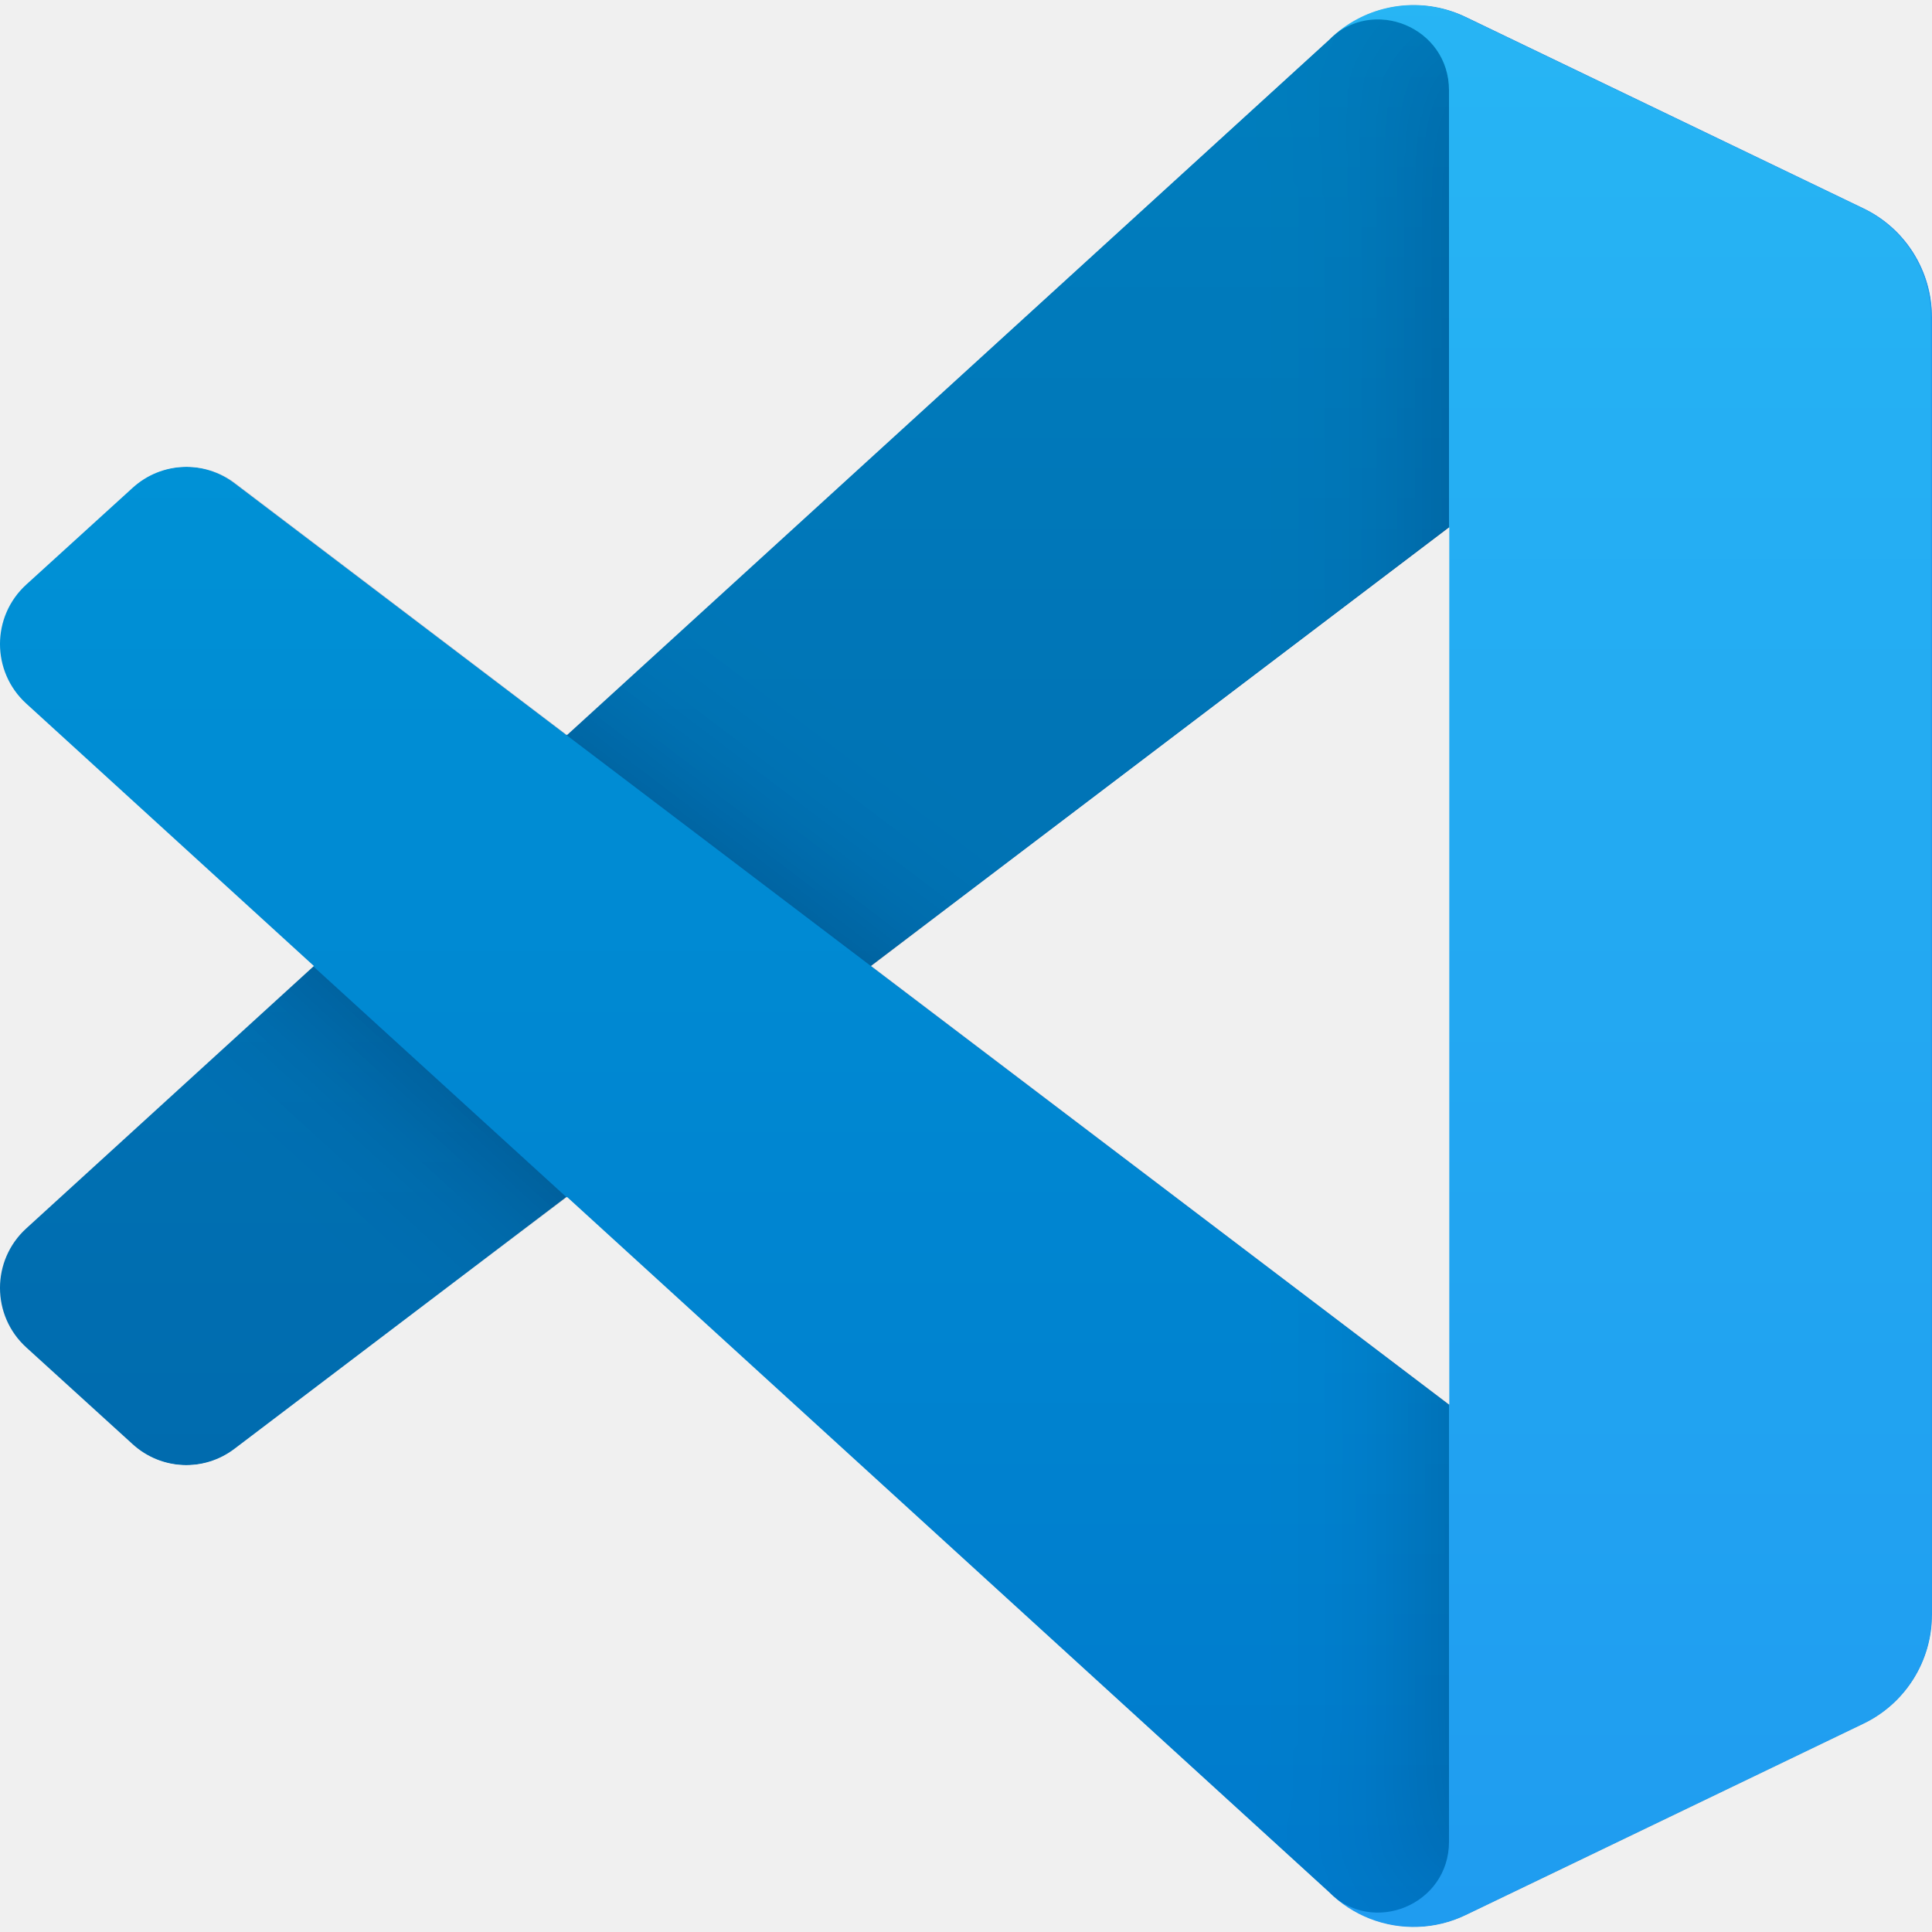
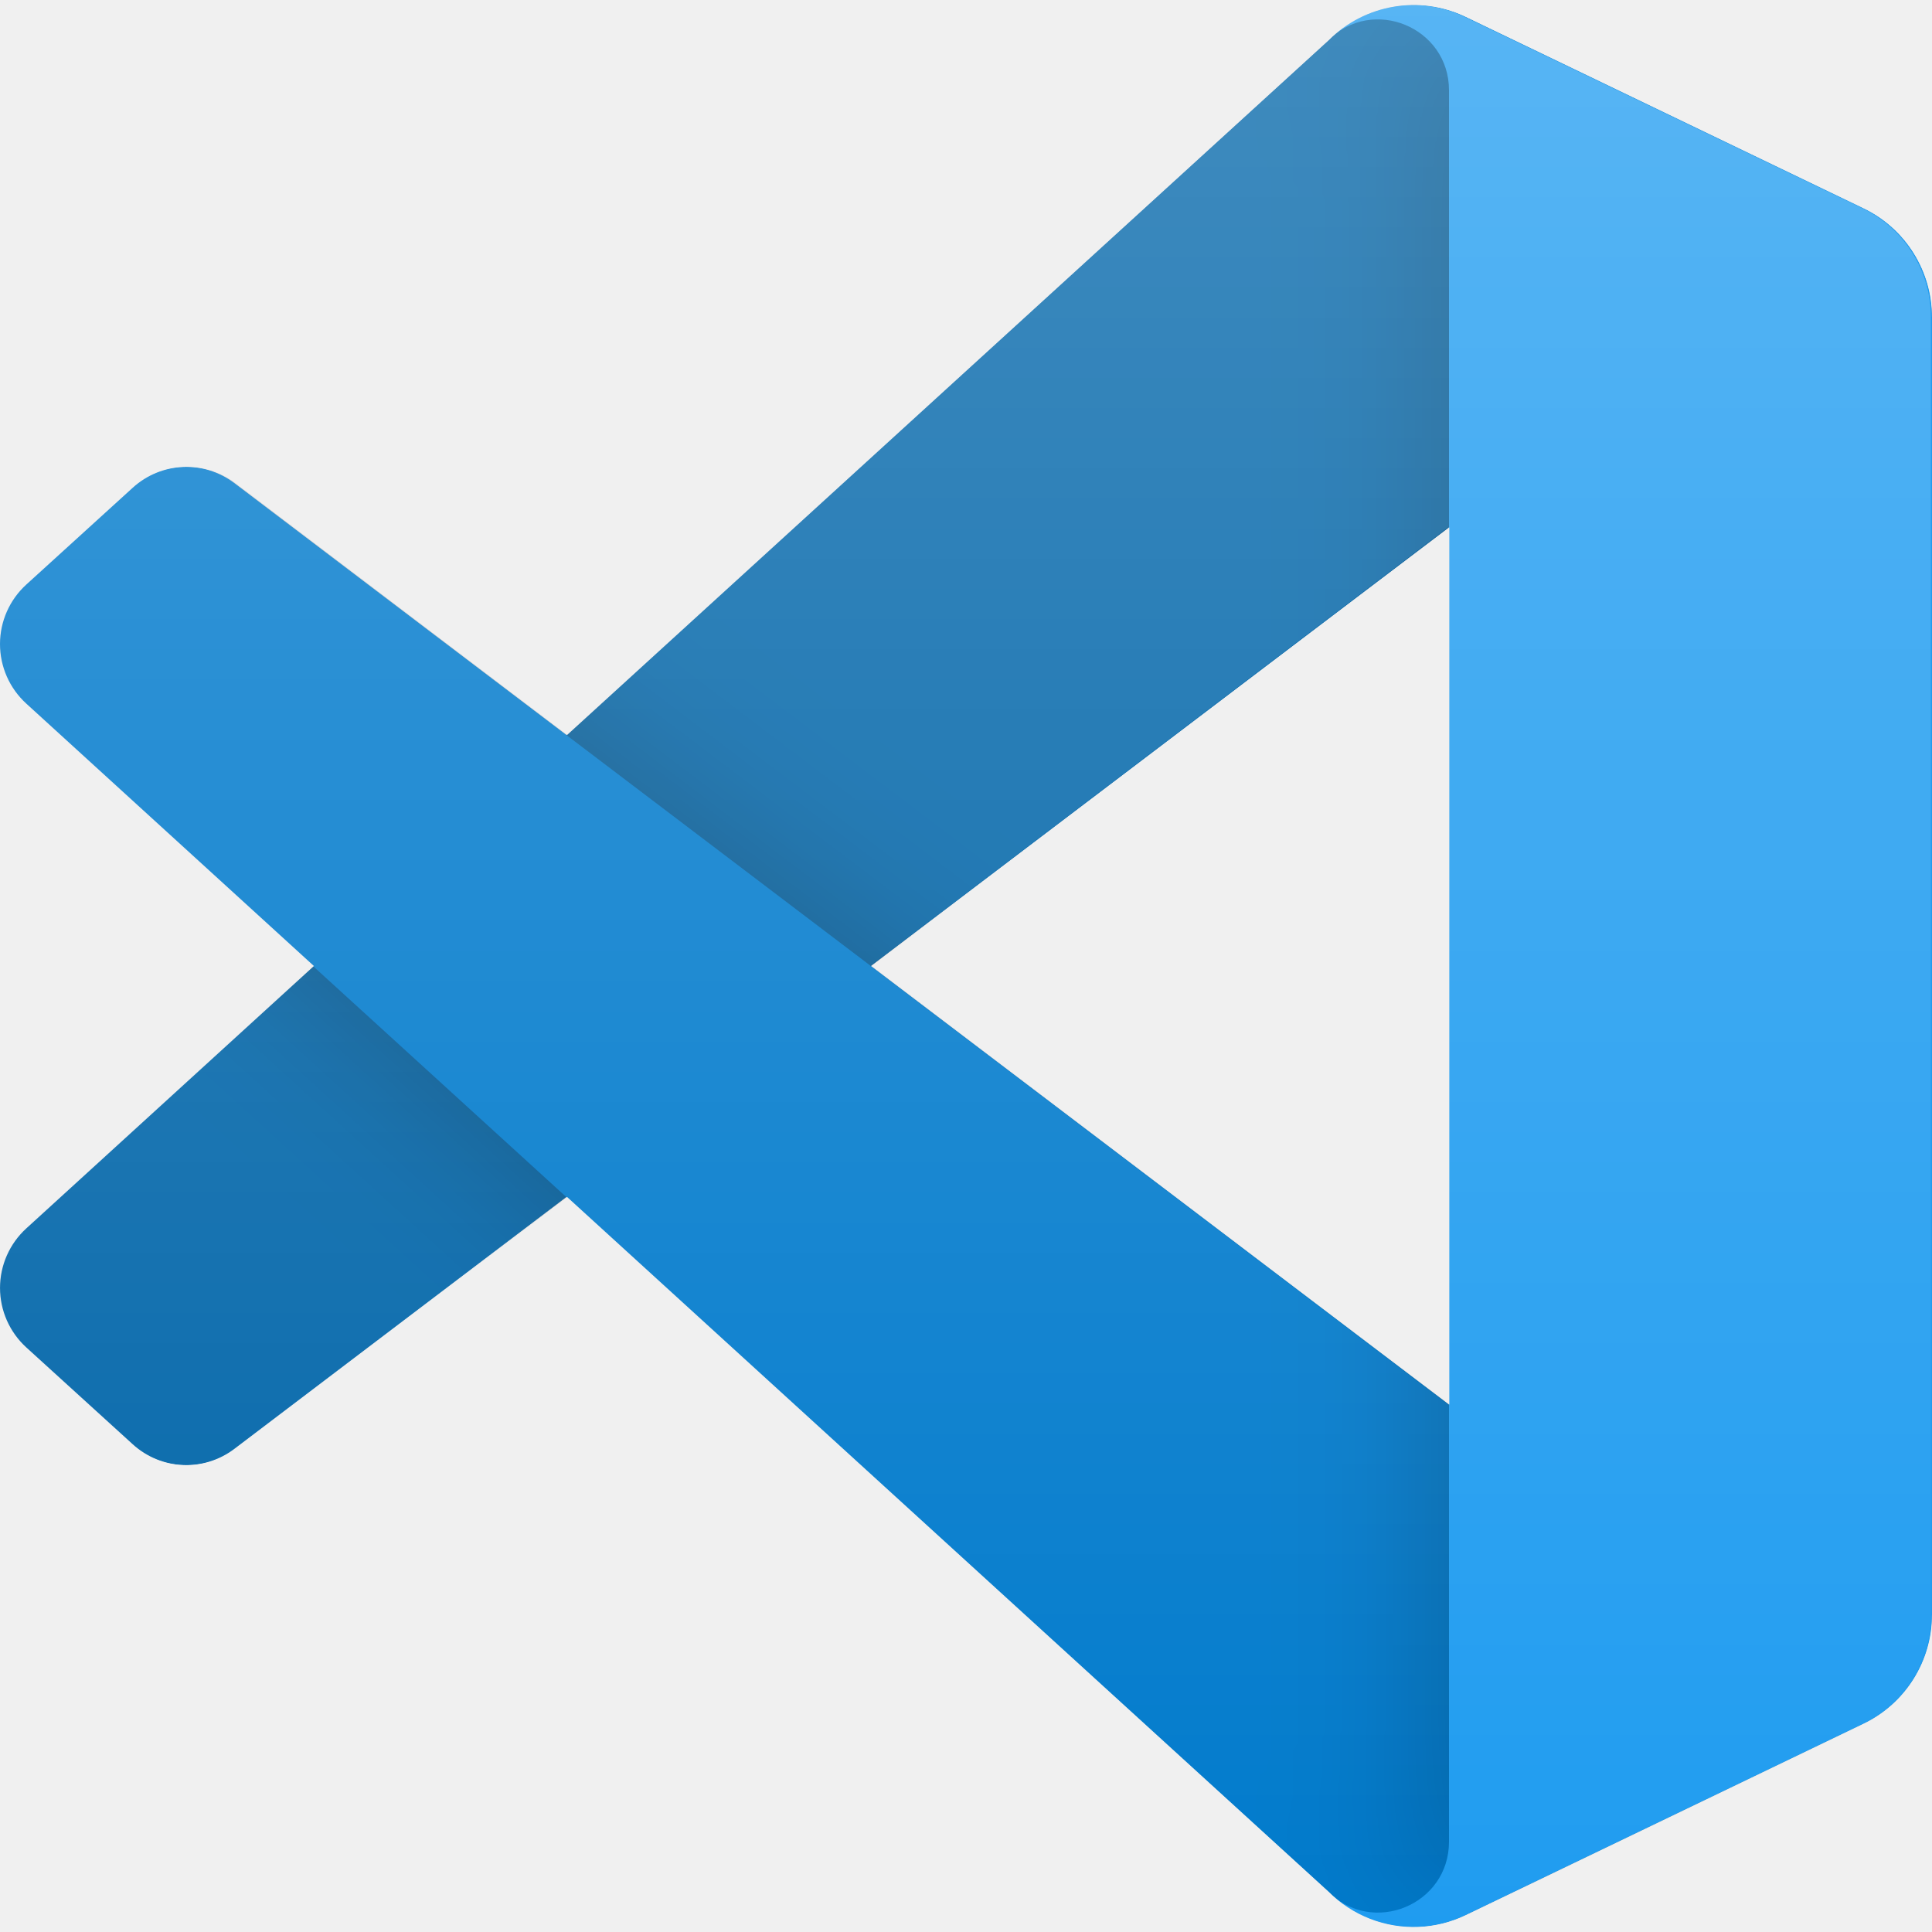
- <svg xmlns="http://www.w3.org/2000/svg" viewBox="0 0 100 100" fill="none">
-   <mask id="mask0" mask-type="alpha" maskUnits="userSpaceOnUse" x="0" y="0" width="100" height="100">
-     <path fill-rule="evenodd" clip-rule="evenodd" d="M70.912 99.317C72.487 99.931 74.283 99.891 75.873 99.126L96.461 89.22C98.624 88.179 100 85.989 100 83.587V16.413C100 14.011 98.624 11.822 96.461 10.781L75.873 0.874C73.786 -0.13 71.345 0.116 69.513 1.447C69.252 1.637 69.003 1.849 68.769 2.083L29.355 38.041L12.187 25.01C10.589 23.797 8.354 23.896 6.869 25.246L1.363 30.255C-0.453 31.906 -0.455 34.763 1.359 36.417L16.247 50L1.359 63.583C-0.455 65.237 -0.453 68.094 1.363 69.745L6.869 74.754C8.354 76.104 10.589 76.204 12.187 74.99L29.355 61.959L68.769 97.917C69.392 98.541 70.125 99.01 70.912 99.317ZM75.015 27.299L45.109 50L75.015 72.701V27.299Z" fill="white" />
+ <svg fill="none" viewBox="0 0 100 100">
+   <mask id="a" width="100" height="100" x="0" y="0" maskUnits="userSpaceOnUse">
+     <path fill="#fff" fill-rule="evenodd" d="M70.912 99.317a6.223 6.223 0 004.96-.19l20.589-9.907A6.25 6.25 0 00100 83.587V16.413a6.25 6.25 0 00-3.54-5.632L75.874.874a6.226 6.226 0 00-7.104 1.21L29.355 38.04 12.187 25.01a4.162 4.162 0 00-5.318.236l-5.506 5.009a4.168 4.168 0 00-.004 6.162L16.247 50 1.36 63.583a4.168 4.168 0 00.004 6.162l5.506 5.01a4.162 4.162 0 005.318.236l17.168-13.032L68.77 97.917a6.217 6.217 0 002.143 1.4zM75.015 27.3L45.11 50l29.906 22.701V27.3z" clip-rule="evenodd" />
  </mask>
-   <g mask="url(#mask0)">
-     <path d="M96.461 10.796L75.857 0.876C73.472 -0.273 70.622 0.212 68.75 2.083L1.299 63.583C-0.516 65.237 -0.514 68.094 1.303 69.745L6.813 74.754C8.298 76.104 10.535 76.204 12.134 74.99L93.361 13.37C96.086 11.303 100 13.246 100 16.667V16.427C100 14.027 98.625 11.838 96.461 10.796Z" fill="#0065A9" />
+   <g mask="url(#a)">
+     <path fill="#0065A9" d="M96.461 10.796L75.857.876a6.23 6.23 0 00-7.107 1.207l-67.451 61.5a4.167 4.167 0 00.004 6.162l5.51 5.009a4.167 4.167 0 005.32.236l81.228-61.62c2.725-2.067 6.639-.124 6.639 3.297v-.24a6.25 6.25 0 00-3.539-5.63z" />
    <g filter="url(#filter0_d)">
-       <path d="M96.461 89.204L75.857 99.124C73.472 100.273 70.622 99.788 68.75 97.917L1.299 36.417C-0.516 34.763 -0.514 31.906 1.303 30.255L6.813 25.246C8.298 23.896 10.535 23.796 12.134 25.009L93.361 86.63C96.086 88.697 100 86.754 100 83.333V83.573C100 85.974 98.625 88.162 96.461 89.204Z" fill="#007ACC" />
+       <path fill="#007ACC" d="M96.461 89.204l-20.604 9.92a6.229 6.229 0 01-7.107-1.207l-67.451-61.5a4.167 4.167 0 01.004-6.162l5.51-5.009a4.167 4.167 0 015.32-.236l81.228 61.62c2.725 2.067 6.639.124 6.639-3.297v.24a6.25 6.25 0 01-3.539 5.63z" />
    </g>
    <g filter="url(#filter1_d)">
-       <path d="M75.858 99.126C73.472 100.274 70.622 99.788 68.75 97.917C71.056 100.223 75 98.59 75 95.328V4.672C75 1.41 71.056 -0.223 68.75 2.083C70.622 0.211 73.472 -0.274 75.858 0.874L96.459 10.781C98.623 11.822 100 14.011 100 16.413V83.587C100 85.989 98.623 88.179 96.459 89.22L75.858 99.126Z" fill="#1F9CF0" />
+       <path fill="#1F9CF0" d="M75.858 99.126a6.232 6.232 0 01-7.108-1.21c2.306 2.307 6.25.674 6.25-2.588V4.672c0-3.262-3.944-4.895-6.25-2.589a6.232 6.232 0 017.108-1.21l20.6 9.908A6.25 6.25 0 01100 16.413v67.174a6.25 6.25 0 01-3.541 5.633l-20.601 9.906z" />
    </g>
-     <g style="mix-blend-mode:overlay" opacity="0.25">
-       <path fill-rule="evenodd" clip-rule="evenodd" d="M70.851 99.317C72.426 99.931 74.222 99.891 75.812 99.126L96.4 89.22C98.563 88.179 99.939 85.989 99.939 83.587V16.413C99.939 14.011 98.564 11.822 96.4 10.781L75.812 0.874C73.725 -0.13 71.284 0.116 69.453 1.447C69.191 1.637 68.942 1.849 68.708 2.083L29.294 38.041L12.126 25.01C10.528 23.796 8.293 23.896 6.809 25.246L1.302 30.255C-0.513 31.906 -0.515 34.763 1.298 36.417L16.186 50L1.298 63.583C-0.515 65.237 -0.513 68.094 1.302 69.745L6.809 74.754C8.293 76.104 10.528 76.204 12.126 74.99L29.294 61.959L68.708 97.917C69.332 98.54 70.064 99.01 70.851 99.317ZM74.954 27.299L45.048 50L74.954 72.701V27.299Z" fill="url(#paint0_linear)" />
-     </g>
+     <path fill="url(#paint0_linear)" fill-rule="evenodd" d="M70.851 99.317a6.224 6.224 0 004.96-.19L96.4 89.22a6.25 6.25 0 003.54-5.633V16.413a6.25 6.25 0 00-3.54-5.632L75.812.874a6.226 6.226 0 00-7.104 1.21L29.294 38.04 12.126 25.01a4.162 4.162 0 00-5.317.236l-5.507 5.009a4.168 4.168 0 00-.004 6.162L16.186 50 1.298 63.583a4.168 4.168 0 00.004 6.162l5.507 5.009a4.162 4.162 0 005.317.236l17.168-13.03 39.414 35.958a6.218 6.218 0 002.143 1.4zM74.954 27.3L45.048 50l29.906 22.701V27.3z" clip-rule="evenodd" opacity=".25" />
  </g>
  <defs>
-     <filter id="filter0_d" x="-8.394" y="15.829" width="116.727" height="92.246" filterUnits="userSpaceOnUse" color-interpolation-filters="sRGB">
+     <filter id="filter0_d" width="116.727" height="92.246" x="-8.394" y="15.829" color-interpolation-filters="sRGB" filterUnits="userSpaceOnUse">
      <feFlood flood-opacity="0" result="BackgroundImageFix" />
-       <feColorMatrix in="SourceAlpha" type="matrix" values="0 0 0 0 0 0 0 0 0 0 0 0 0 0 0 0 0 0 127 0" />
+       <feColorMatrix in="SourceAlpha" values="0 0 0 0 0 0 0 0 0 0 0 0 0 0 0 0 0 0 127 0" />
      <feOffset />
      <feGaussianBlur stdDeviation="4.167" />
-       <feColorMatrix type="matrix" values="0 0 0 0 0 0 0 0 0 0 0 0 0 0 0 0 0 0 0.25 0" />
-       <feBlend mode="overlay" in2="BackgroundImageFix" result="effect1_dropShadow" />
-       <feBlend mode="normal" in="SourceGraphic" in2="effect1_dropShadow" result="shape" />
+       <feColorMatrix values="0 0 0 0 0 0 0 0 0 0 0 0 0 0 0 0 0 0 0.25 0" />
+       <feBlend in2="BackgroundImageFix" mode="overlay" result="effect1_dropShadow" />
+       <feBlend in="SourceGraphic" in2="effect1_dropShadow" result="shape" />
    </filter>
-     <filter id="filter1_d" x="60.417" y="-8.076" width="47.917" height="116.151" filterUnits="userSpaceOnUse" color-interpolation-filters="sRGB">
+     <filter id="filter1_d" width="47.917" height="116.151" x="60.417" y="-8.076" color-interpolation-filters="sRGB" filterUnits="userSpaceOnUse">
      <feFlood flood-opacity="0" result="BackgroundImageFix" />
-       <feColorMatrix in="SourceAlpha" type="matrix" values="0 0 0 0 0 0 0 0 0 0 0 0 0 0 0 0 0 0 127 0" />
+       <feColorMatrix in="SourceAlpha" values="0 0 0 0 0 0 0 0 0 0 0 0 0 0 0 0 0 0 127 0" />
      <feOffset />
      <feGaussianBlur stdDeviation="4.167" />
-       <feColorMatrix type="matrix" values="0 0 0 0 0 0 0 0 0 0 0 0 0 0 0 0 0 0 0.25 0" />
-       <feBlend mode="overlay" in2="BackgroundImageFix" result="effect1_dropShadow" />
-       <feBlend mode="normal" in="SourceGraphic" in2="effect1_dropShadow" result="shape" />
+       <feColorMatrix values="0 0 0 0 0 0 0 0 0 0 0 0 0 0 0 0 0 0 0.25 0" />
+       <feBlend in2="BackgroundImageFix" mode="overlay" result="effect1_dropShadow" />
+       <feBlend in="SourceGraphic" in2="effect1_dropShadow" result="shape" />
    </filter>
-     <linearGradient id="paint0_linear" x1="49.939" y1="0.258" x2="49.939" y2="99.742" gradientUnits="userSpaceOnUse">
-       <stop stop-color="white" />
-       <stop offset="1" stop-color="white" stop-opacity="0" />
+     <linearGradient id="paint0_linear" x1="49.939" x2="49.939" y1=".258" y2="99.742" gradientUnits="userSpaceOnUse">
+       <stop stop-color="#fff" />
+       <stop offset="1" stop-color="#fff" stop-opacity="0" />
    </linearGradient>
  </defs>
</svg>
